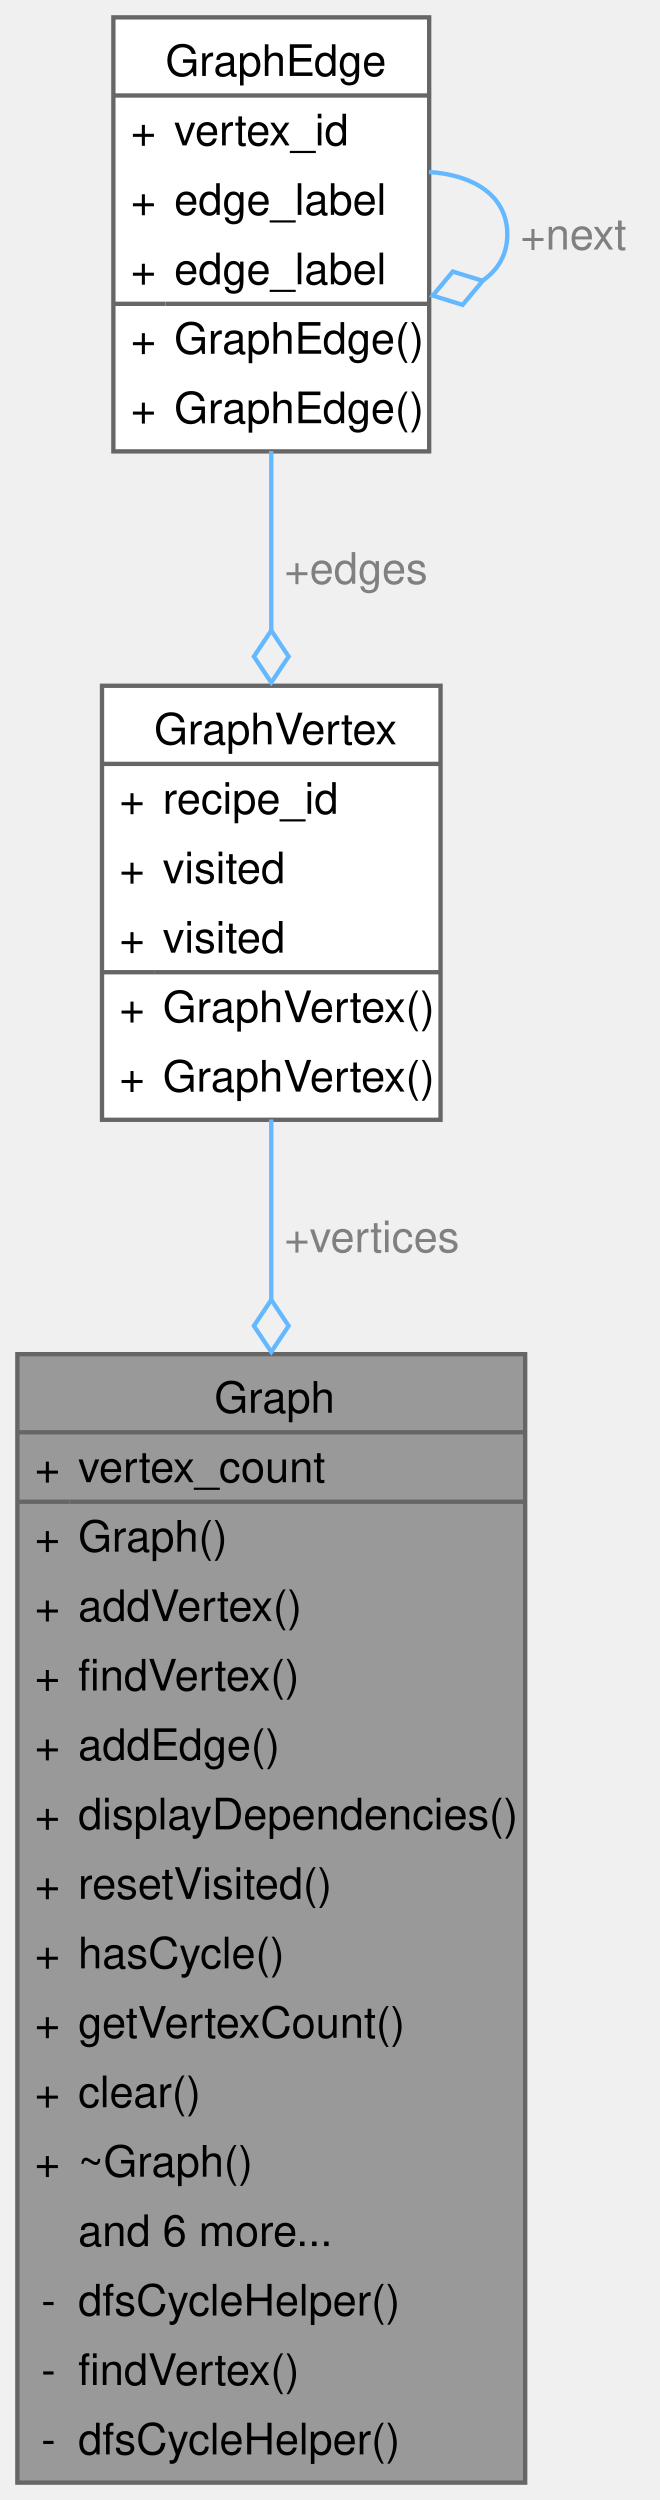
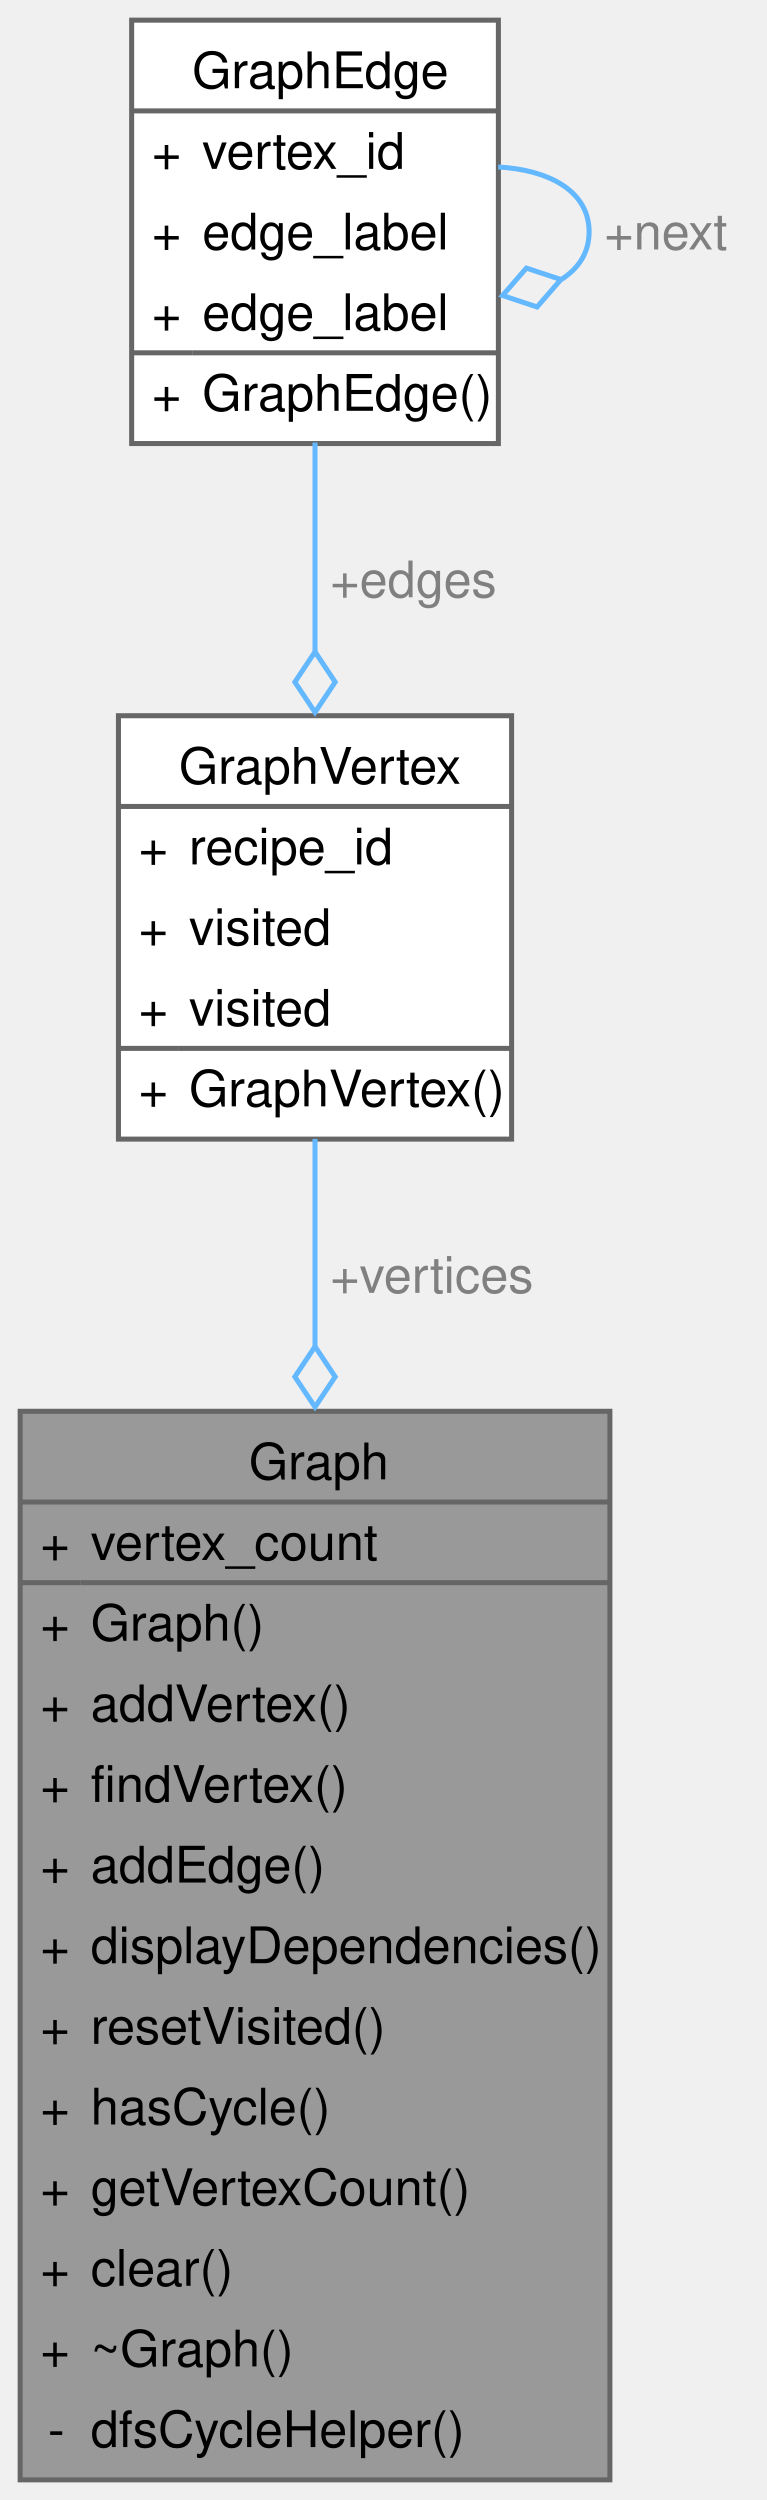
- <svg xmlns="http://www.w3.org/2000/svg" xmlns:xlink="http://www.w3.org/1999/xlink" width="152pt" height="576pt" viewBox="0.00 0.00 152.00 576.00">
-   <g id="graph0" class="graph" transform="scale(1 1) rotate(0) translate(4 572)">
+ <svg xmlns="http://www.w3.org/2000/svg" xmlns:xlink="http://www.w3.org/1999/xlink" width="152pt" height="496pt" viewBox="0.00 0.00 152.00 496.00">
+   <g id="graph0" class="graph" transform="scale(1 1) rotate(0) translate(4 492)">
    <g id="Node000001" class="node">
      <g id="a_Node000001">
        <a xlink:title=" ">
-           <polygon fill="#999999" stroke="none" points="117,-260 0,-260 0,0 117,0 117,-260" />
-           <text xml:space="preserve" text-anchor="start" x="45.38" y="-246.5" font-family="Helvetica,sans-Serif" font-size="10.00">Graph</text>
-           <text xml:space="preserve" text-anchor="start" x="4" y="-230.5" font-family="Helvetica,sans-Serif" font-size="10.00">+</text>
-           <text xml:space="preserve" text-anchor="start" x="14" y="-230.5" font-family="Helvetica,sans-Serif" font-size="10.00">vertex_count</text>
-           <text xml:space="preserve" text-anchor="start" x="4" y="-214.5" font-family="Helvetica,sans-Serif" font-size="10.00">+</text>
-           <text xml:space="preserve" text-anchor="start" x="14" y="-214.5" font-family="Helvetica,sans-Serif" font-size="10.00">Graph()</text>
-           <text xml:space="preserve" text-anchor="start" x="4" y="-198.5" font-family="Helvetica,sans-Serif" font-size="10.00">+</text>
-           <text xml:space="preserve" text-anchor="start" x="14" y="-198.5" font-family="Helvetica,sans-Serif" font-size="10.00">addVertex()</text>
+           <polygon fill="#999999" stroke="none" points="117,-212 0,-212 0,0 117,0 117,-212" />
+           <text xml:space="preserve" text-anchor="start" x="45.38" y="-198.5" font-family="Helvetica,sans-Serif" font-size="10.00">Graph</text>
          <text xml:space="preserve" text-anchor="start" x="4" y="-182.5" font-family="Helvetica,sans-Serif" font-size="10.00">+</text>
-           <text xml:space="preserve" text-anchor="start" x="14" y="-182.5" font-family="Helvetica,sans-Serif" font-size="10.00">findVertex()</text>
+           <text xml:space="preserve" text-anchor="start" x="14" y="-182.5" font-family="Helvetica,sans-Serif" font-size="10.00">vertex_count</text>
          <text xml:space="preserve" text-anchor="start" x="4" y="-166.5" font-family="Helvetica,sans-Serif" font-size="10.00">+</text>
-           <text xml:space="preserve" text-anchor="start" x="14" y="-166.5" font-family="Helvetica,sans-Serif" font-size="10.00">addEdge()</text>
+           <text xml:space="preserve" text-anchor="start" x="14" y="-166.5" font-family="Helvetica,sans-Serif" font-size="10.00">Graph()</text>
          <text xml:space="preserve" text-anchor="start" x="4" y="-150.5" font-family="Helvetica,sans-Serif" font-size="10.00">+</text>
-           <text xml:space="preserve" text-anchor="start" x="14" y="-150.5" font-family="Helvetica,sans-Serif" font-size="10.00">displayDependencies()</text>
+           <text xml:space="preserve" text-anchor="start" x="14" y="-150.5" font-family="Helvetica,sans-Serif" font-size="10.00">addVertex()</text>
          <text xml:space="preserve" text-anchor="start" x="4" y="-134.5" font-family="Helvetica,sans-Serif" font-size="10.00">+</text>
-           <text xml:space="preserve" text-anchor="start" x="14" y="-134.5" font-family="Helvetica,sans-Serif" font-size="10.00">resetVisited()</text>
+           <text xml:space="preserve" text-anchor="start" x="14" y="-134.5" font-family="Helvetica,sans-Serif" font-size="10.00">findVertex()</text>
          <text xml:space="preserve" text-anchor="start" x="4" y="-118.5" font-family="Helvetica,sans-Serif" font-size="10.00">+</text>
-           <text xml:space="preserve" text-anchor="start" x="14" y="-118.5" font-family="Helvetica,sans-Serif" font-size="10.00">hasCycle()</text>
+           <text xml:space="preserve" text-anchor="start" x="14" y="-118.5" font-family="Helvetica,sans-Serif" font-size="10.00">addEdge()</text>
          <text xml:space="preserve" text-anchor="start" x="4" y="-102.5" font-family="Helvetica,sans-Serif" font-size="10.00">+</text>
-           <text xml:space="preserve" text-anchor="start" x="14" y="-102.5" font-family="Helvetica,sans-Serif" font-size="10.00">getVertexCount()</text>
+           <text xml:space="preserve" text-anchor="start" x="14" y="-102.5" font-family="Helvetica,sans-Serif" font-size="10.00">displayDependencies()</text>
          <text xml:space="preserve" text-anchor="start" x="4" y="-86.5" font-family="Helvetica,sans-Serif" font-size="10.00">+</text>
-           <text xml:space="preserve" text-anchor="start" x="14" y="-86.5" font-family="Helvetica,sans-Serif" font-size="10.00">clear()</text>
+           <text xml:space="preserve" text-anchor="start" x="14" y="-86.5" font-family="Helvetica,sans-Serif" font-size="10.00">resetVisited()</text>
          <text xml:space="preserve" text-anchor="start" x="4" y="-70.5" font-family="Helvetica,sans-Serif" font-size="10.00">+</text>
-           <text xml:space="preserve" text-anchor="start" x="14" y="-70.5" font-family="Helvetica,sans-Serif" font-size="10.00">~Graph()</text>
-           <text xml:space="preserve" text-anchor="start" x="14" y="-54.5" font-family="Helvetica,sans-Serif" font-size="10.00">and 6 more...</text>
-           <text xml:space="preserve" text-anchor="start" x="5.5" y="-38.5" font-family="Helvetica,sans-Serif" font-size="10.00">-</text>
-           <text xml:space="preserve" text-anchor="start" x="14" y="-38.5" font-family="Helvetica,sans-Serif" font-size="10.00">dfsCycleHelper()</text>
-           <text xml:space="preserve" text-anchor="start" x="5.5" y="-22.5" font-family="Helvetica,sans-Serif" font-size="10.00">-</text>
-           <text xml:space="preserve" text-anchor="start" x="14" y="-22.5" font-family="Helvetica,sans-Serif" font-size="10.00">findVertex()</text>
+           <text xml:space="preserve" text-anchor="start" x="14" y="-70.5" font-family="Helvetica,sans-Serif" font-size="10.00">hasCycle()</text>
+           <text xml:space="preserve" text-anchor="start" x="4" y="-54.5" font-family="Helvetica,sans-Serif" font-size="10.00">+</text>
+           <text xml:space="preserve" text-anchor="start" x="14" y="-54.5" font-family="Helvetica,sans-Serif" font-size="10.00">getVertexCount()</text>
+           <text xml:space="preserve" text-anchor="start" x="4" y="-38.5" font-family="Helvetica,sans-Serif" font-size="10.00">+</text>
+           <text xml:space="preserve" text-anchor="start" x="14" y="-38.5" font-family="Helvetica,sans-Serif" font-size="10.00">clear()</text>
+           <text xml:space="preserve" text-anchor="start" x="4" y="-22.5" font-family="Helvetica,sans-Serif" font-size="10.00">+</text>
+           <text xml:space="preserve" text-anchor="start" x="14" y="-22.5" font-family="Helvetica,sans-Serif" font-size="10.00">~Graph()</text>
          <text xml:space="preserve" text-anchor="start" x="5.5" y="-6.5" font-family="Helvetica,sans-Serif" font-size="10.00">-</text>
          <text xml:space="preserve" text-anchor="start" x="14" y="-6.5" font-family="Helvetica,sans-Serif" font-size="10.00">dfsCycleHelper()</text>
-           <polygon fill="#666666" stroke="#666666" points="0,-242 0,-242 117,-242 117,-242 0,-242" />
-           <polygon fill="#666666" stroke="#666666" points="0,-226 0,-226 12,-226 12,-226 0,-226" />
-           <polygon fill="#666666" stroke="#666666" points="12,-226 12,-226 117,-226 117,-226 12,-226" />
-           <polygon fill="none" stroke="#666666" points="0,0 0,-260 117,-260 117,0 0,0" />
+           <polygon fill="#666666" stroke="#666666" points="0,-194 0,-194 117,-194 117,-194 0,-194" />
+           <polygon fill="#666666" stroke="#666666" points="0,-178 0,-178 12,-178 12,-178 0,-178" />
+           <polygon fill="#666666" stroke="#666666" points="12,-178 12,-178 117,-178 117,-178 12,-178" />
+           <polygon fill="none" stroke="#666666" points="0,0 0,-212 117,-212 117,0 0,0" />
        </a>
      </g>
    </g>
    <g id="Node000002" class="node">
      <g id="a_Node000002">
        <a xlink:href="$struct_graph_vertex.html" xlink:title=" ">
-           <polygon fill="white" stroke="none" points="97.5,-414 19.5,-414 19.5,-314 97.5,-314 97.5,-414" />
-           <text xml:space="preserve" text-anchor="start" x="31.5" y="-400.5" font-family="Helvetica,sans-Serif" font-size="10.00">GraphVertex</text>
-           <text xml:space="preserve" text-anchor="start" x="23.5" y="-384.5" font-family="Helvetica,sans-Serif" font-size="10.00">+</text>
-           <text xml:space="preserve" text-anchor="start" x="33.5" y="-384.5" font-family="Helvetica,sans-Serif" font-size="10.00">recipe_id</text>
-           <text xml:space="preserve" text-anchor="start" x="23.5" y="-368.5" font-family="Helvetica,sans-Serif" font-size="10.00">+</text>
-           <text xml:space="preserve" text-anchor="start" x="33.5" y="-368.5" font-family="Helvetica,sans-Serif" font-size="10.00">visited</text>
-           <text xml:space="preserve" text-anchor="start" x="23.5" y="-352.5" font-family="Helvetica,sans-Serif" font-size="10.00">+</text>
-           <text xml:space="preserve" text-anchor="start" x="33.5" y="-352.5" font-family="Helvetica,sans-Serif" font-size="10.00">visited</text>
-           <text xml:space="preserve" text-anchor="start" x="23.5" y="-336.5" font-family="Helvetica,sans-Serif" font-size="10.00">+</text>
-           <text xml:space="preserve" text-anchor="start" x="33.5" y="-336.5" font-family="Helvetica,sans-Serif" font-size="10.00">GraphVertex()</text>
+           <polygon fill="white" stroke="none" points="97.5,-350 19.5,-350 19.5,-266 97.5,-266 97.5,-350" />
+           <text xml:space="preserve" text-anchor="start" x="31.5" y="-336.5" font-family="Helvetica,sans-Serif" font-size="10.00">GraphVertex</text>
          <text xml:space="preserve" text-anchor="start" x="23.5" y="-320.5" font-family="Helvetica,sans-Serif" font-size="10.00">+</text>
-           <text xml:space="preserve" text-anchor="start" x="33.5" y="-320.5" font-family="Helvetica,sans-Serif" font-size="10.00">GraphVertex()</text>
-           <polygon fill="#666666" stroke="#666666" points="19.5,-396 19.5,-396 97.5,-396 97.5,-396 19.5,-396" />
-           <polygon fill="#666666" stroke="#666666" points="19.5,-348 19.5,-348 31.5,-348 31.5,-348 19.5,-348" />
-           <polygon fill="#666666" stroke="#666666" points="31.5,-348 31.5,-348 97.5,-348 97.5,-348 31.5,-348" />
-           <polygon fill="none" stroke="#666666" points="19.5,-314 19.5,-414 97.5,-414 97.5,-314 19.5,-314" />
+           <text xml:space="preserve" text-anchor="start" x="33.5" y="-320.5" font-family="Helvetica,sans-Serif" font-size="10.00">recipe_id</text>
+           <text xml:space="preserve" text-anchor="start" x="23.5" y="-304.5" font-family="Helvetica,sans-Serif" font-size="10.00">+</text>
+           <text xml:space="preserve" text-anchor="start" x="33.5" y="-304.5" font-family="Helvetica,sans-Serif" font-size="10.00">visited</text>
+           <text xml:space="preserve" text-anchor="start" x="23.5" y="-288.5" font-family="Helvetica,sans-Serif" font-size="10.00">+</text>
+           <text xml:space="preserve" text-anchor="start" x="33.5" y="-288.5" font-family="Helvetica,sans-Serif" font-size="10.00">visited</text>
+           <text xml:space="preserve" text-anchor="start" x="23.5" y="-272.5" font-family="Helvetica,sans-Serif" font-size="10.00">+</text>
+           <text xml:space="preserve" text-anchor="start" x="33.5" y="-272.5" font-family="Helvetica,sans-Serif" font-size="10.00">GraphVertex()</text>
+           <polygon fill="#666666" stroke="#666666" points="19.5,-332 19.5,-332 97.5,-332 97.5,-332 19.5,-332" />
+           <polygon fill="#666666" stroke="#666666" points="19.5,-284 19.5,-284 31.5,-284 31.5,-284 19.5,-284" />
+           <polygon fill="#666666" stroke="#666666" points="31.5,-284 31.5,-284 97.5,-284 97.5,-284 31.5,-284" />
+           <polygon fill="none" stroke="#666666" points="19.5,-266 19.5,-350 97.5,-350 97.5,-266 19.5,-266" />
        </a>
      </g>
    </g>
    <g id="edge7_Node000001_Node000002" class="edge">
      <g id="a_edge7_Node000001_Node000002">
        <a xlink:title=" ">
-           <path fill="none" stroke="#63b8ff" d="M58.5,-314.08C58.5,-301.41 58.5,-287.11 58.5,-272.23" />
-           <polygon fill="none" stroke="#63b8ff" points="58.5,-272.52 54.5,-266.52 58.5,-260.52 62.5,-266.52 58.5,-272.52" />
+           <path fill="none" stroke="#63b8ff" d="M58.5,-266.04C58.5,-253.76 58.5,-239.62 58.5,-224.95" />
+           <polygon fill="none" stroke="#63b8ff" points="58.5,-224.85 54.5,-218.85 58.5,-212.85 62.5,-218.85 58.5,-224.85" />
        </a>
      </g>
-       <text xml:space="preserve" text-anchor="start" x="61.5" y="-283.5" font-family="Helvetica,sans-Serif" font-size="10.00" fill="grey">+vertices</text>
+       <text xml:space="preserve" text-anchor="start" x="61.5" y="-235.5" font-family="Helvetica,sans-Serif" font-size="10.00" fill="grey">+vertices</text>
    </g>
    <g id="Node000003" class="node">
      <g id="a_Node000003">
        <a xlink:href="$struct_graph_edge.html" xlink:title=" ">
-           <polygon fill="white" stroke="none" points="94.88,-568 22.12,-568 22.12,-468 94.88,-468 94.88,-568" />
-           <text xml:space="preserve" text-anchor="start" x="34.12" y="-554.5" font-family="Helvetica,sans-Serif" font-size="10.00">GraphEdge</text>
-           <text xml:space="preserve" text-anchor="start" x="26.12" y="-538.5" font-family="Helvetica,sans-Serif" font-size="10.00">+</text>
-           <text xml:space="preserve" text-anchor="start" x="36.12" y="-538.5" font-family="Helvetica,sans-Serif" font-size="10.00">vertex_id</text>
-           <text xml:space="preserve" text-anchor="start" x="26.12" y="-522.5" font-family="Helvetica,sans-Serif" font-size="10.00">+</text>
-           <text xml:space="preserve" text-anchor="start" x="36.12" y="-522.5" font-family="Helvetica,sans-Serif" font-size="10.00">edge_label</text>
-           <text xml:space="preserve" text-anchor="start" x="26.12" y="-506.5" font-family="Helvetica,sans-Serif" font-size="10.00">+</text>
-           <text xml:space="preserve" text-anchor="start" x="36.12" y="-506.5" font-family="Helvetica,sans-Serif" font-size="10.00">edge_label</text>
-           <text xml:space="preserve" text-anchor="start" x="26.12" y="-490.5" font-family="Helvetica,sans-Serif" font-size="10.00">+</text>
-           <text xml:space="preserve" text-anchor="start" x="36.12" y="-490.5" font-family="Helvetica,sans-Serif" font-size="10.00">GraphEdge()</text>
-           <text xml:space="preserve" text-anchor="start" x="26.12" y="-474.5" font-family="Helvetica,sans-Serif" font-size="10.00">+</text>
-           <text xml:space="preserve" text-anchor="start" x="36.12" y="-474.5" font-family="Helvetica,sans-Serif" font-size="10.00">GraphEdge()</text>
-           <polygon fill="#666666" stroke="#666666" points="22.12,-550 22.12,-550 94.88,-550 94.88,-550 22.12,-550" />
-           <polygon fill="#666666" stroke="#666666" points="22.12,-502 22.12,-502 34.12,-502 34.12,-502 22.12,-502" />
-           <polygon fill="#666666" stroke="#666666" points="34.12,-502 34.12,-502 94.88,-502 94.88,-502 34.12,-502" />
-           <polygon fill="none" stroke="#666666" points="22.12,-468 22.12,-568 94.88,-568 94.88,-468 22.12,-468" />
+           <polygon fill="white" stroke="none" points="94.88,-488 22.12,-488 22.12,-404 94.88,-404 94.88,-488" />
+           <text xml:space="preserve" text-anchor="start" x="34.12" y="-474.5" font-family="Helvetica,sans-Serif" font-size="10.00">GraphEdge</text>
+           <text xml:space="preserve" text-anchor="start" x="26.12" y="-458.5" font-family="Helvetica,sans-Serif" font-size="10.00">+</text>
+           <text xml:space="preserve" text-anchor="start" x="36.12" y="-458.5" font-family="Helvetica,sans-Serif" font-size="10.00">vertex_id</text>
+           <text xml:space="preserve" text-anchor="start" x="26.12" y="-442.5" font-family="Helvetica,sans-Serif" font-size="10.00">+</text>
+           <text xml:space="preserve" text-anchor="start" x="36.12" y="-442.5" font-family="Helvetica,sans-Serif" font-size="10.00">edge_label</text>
+           <text xml:space="preserve" text-anchor="start" x="26.12" y="-426.5" font-family="Helvetica,sans-Serif" font-size="10.00">+</text>
+           <text xml:space="preserve" text-anchor="start" x="36.12" y="-426.5" font-family="Helvetica,sans-Serif" font-size="10.00">edge_label</text>
+           <text xml:space="preserve" text-anchor="start" x="26.12" y="-410.5" font-family="Helvetica,sans-Serif" font-size="10.00">+</text>
+           <text xml:space="preserve" text-anchor="start" x="36.12" y="-410.5" font-family="Helvetica,sans-Serif" font-size="10.00">GraphEdge()</text>
+           <polygon fill="#666666" stroke="#666666" points="22.12,-470 22.12,-470 94.88,-470 94.88,-470 22.12,-470" />
+           <polygon fill="#666666" stroke="#666666" points="22.12,-422 22.12,-422 34.12,-422 34.12,-422 22.12,-422" />
+           <polygon fill="#666666" stroke="#666666" points="34.12,-422 34.12,-422 94.88,-422 94.88,-422 34.12,-422" />
+           <polygon fill="none" stroke="#666666" points="22.12,-404 22.12,-488 94.88,-488 94.88,-404 22.12,-404" />
        </a>
      </g>
    </g>
    <g id="edge8_Node000002_Node000003" class="edge">
      <g id="a_edge8_Node000002_Node000003">
        <a xlink:title=" ">
-           <path fill="none" stroke="#63b8ff" d="M58.5,-468.07C58.5,-454.92 58.5,-440.52 58.5,-426.77" />
-           <polygon fill="none" stroke="#63b8ff" points="58.5,-426.74 54.5,-420.74 58.5,-414.74 62.5,-420.74 58.5,-426.74" />
+           <path fill="none" stroke="#63b8ff" d="M58.5,-404.2C58.5,-391.15 58.5,-376.51 58.5,-362.69" />
+           <polygon fill="none" stroke="#63b8ff" points="58.5,-362.68 54.5,-356.68 58.5,-350.68 62.5,-356.68 58.5,-362.68" />
        </a>
      </g>
-       <text xml:space="preserve" text-anchor="start" x="61.5" y="-437.5" font-family="Helvetica,sans-Serif" font-size="10.00" fill="grey">+edges</text>
+       <text xml:space="preserve" text-anchor="start" x="61.5" y="-373.5" font-family="Helvetica,sans-Serif" font-size="10.00" fill="grey">+edges</text>
    </g>
    <g id="edge9_Node000003_Node000003" class="edge">
      <g id="a_edge9_Node000003_Node000003">
        <a xlink:title=" ">
-           <path fill="none" stroke="#63b8ff" d="M94.84,-532.37C105.04,-531.74 112.88,-526.95 112.88,-518 112.88,-513.25 110.66,-509.67 107.06,-507.26" />
-           <polygon fill="none" stroke="#63b8ff" points="107.21,-507.3 100.32,-509.43 95.7,-503.89 102.59,-501.76 107.21,-507.3" />
+           <path fill="none" stroke="#63b8ff" d="M94.84,-458.87C105.04,-458.31 112.88,-454.02 112.88,-446 112.88,-441.87 110.79,-438.72 107.38,-436.57" />
+           <polygon fill="none" stroke="#63b8ff" points="107.28,-436.54 100.43,-438.81 95.71,-433.37 102.55,-431.1 107.28,-436.54" />
        </a>
      </g>
-       <text xml:space="preserve" text-anchor="start" x="115.88" y="-514.5" font-family="Helvetica,sans-Serif" font-size="10.00" fill="grey">+next</text>
+       <text xml:space="preserve" text-anchor="start" x="115.88" y="-442.5" font-family="Helvetica,sans-Serif" font-size="10.00" fill="grey">+next</text>
    </g>
  </g>
</svg>
